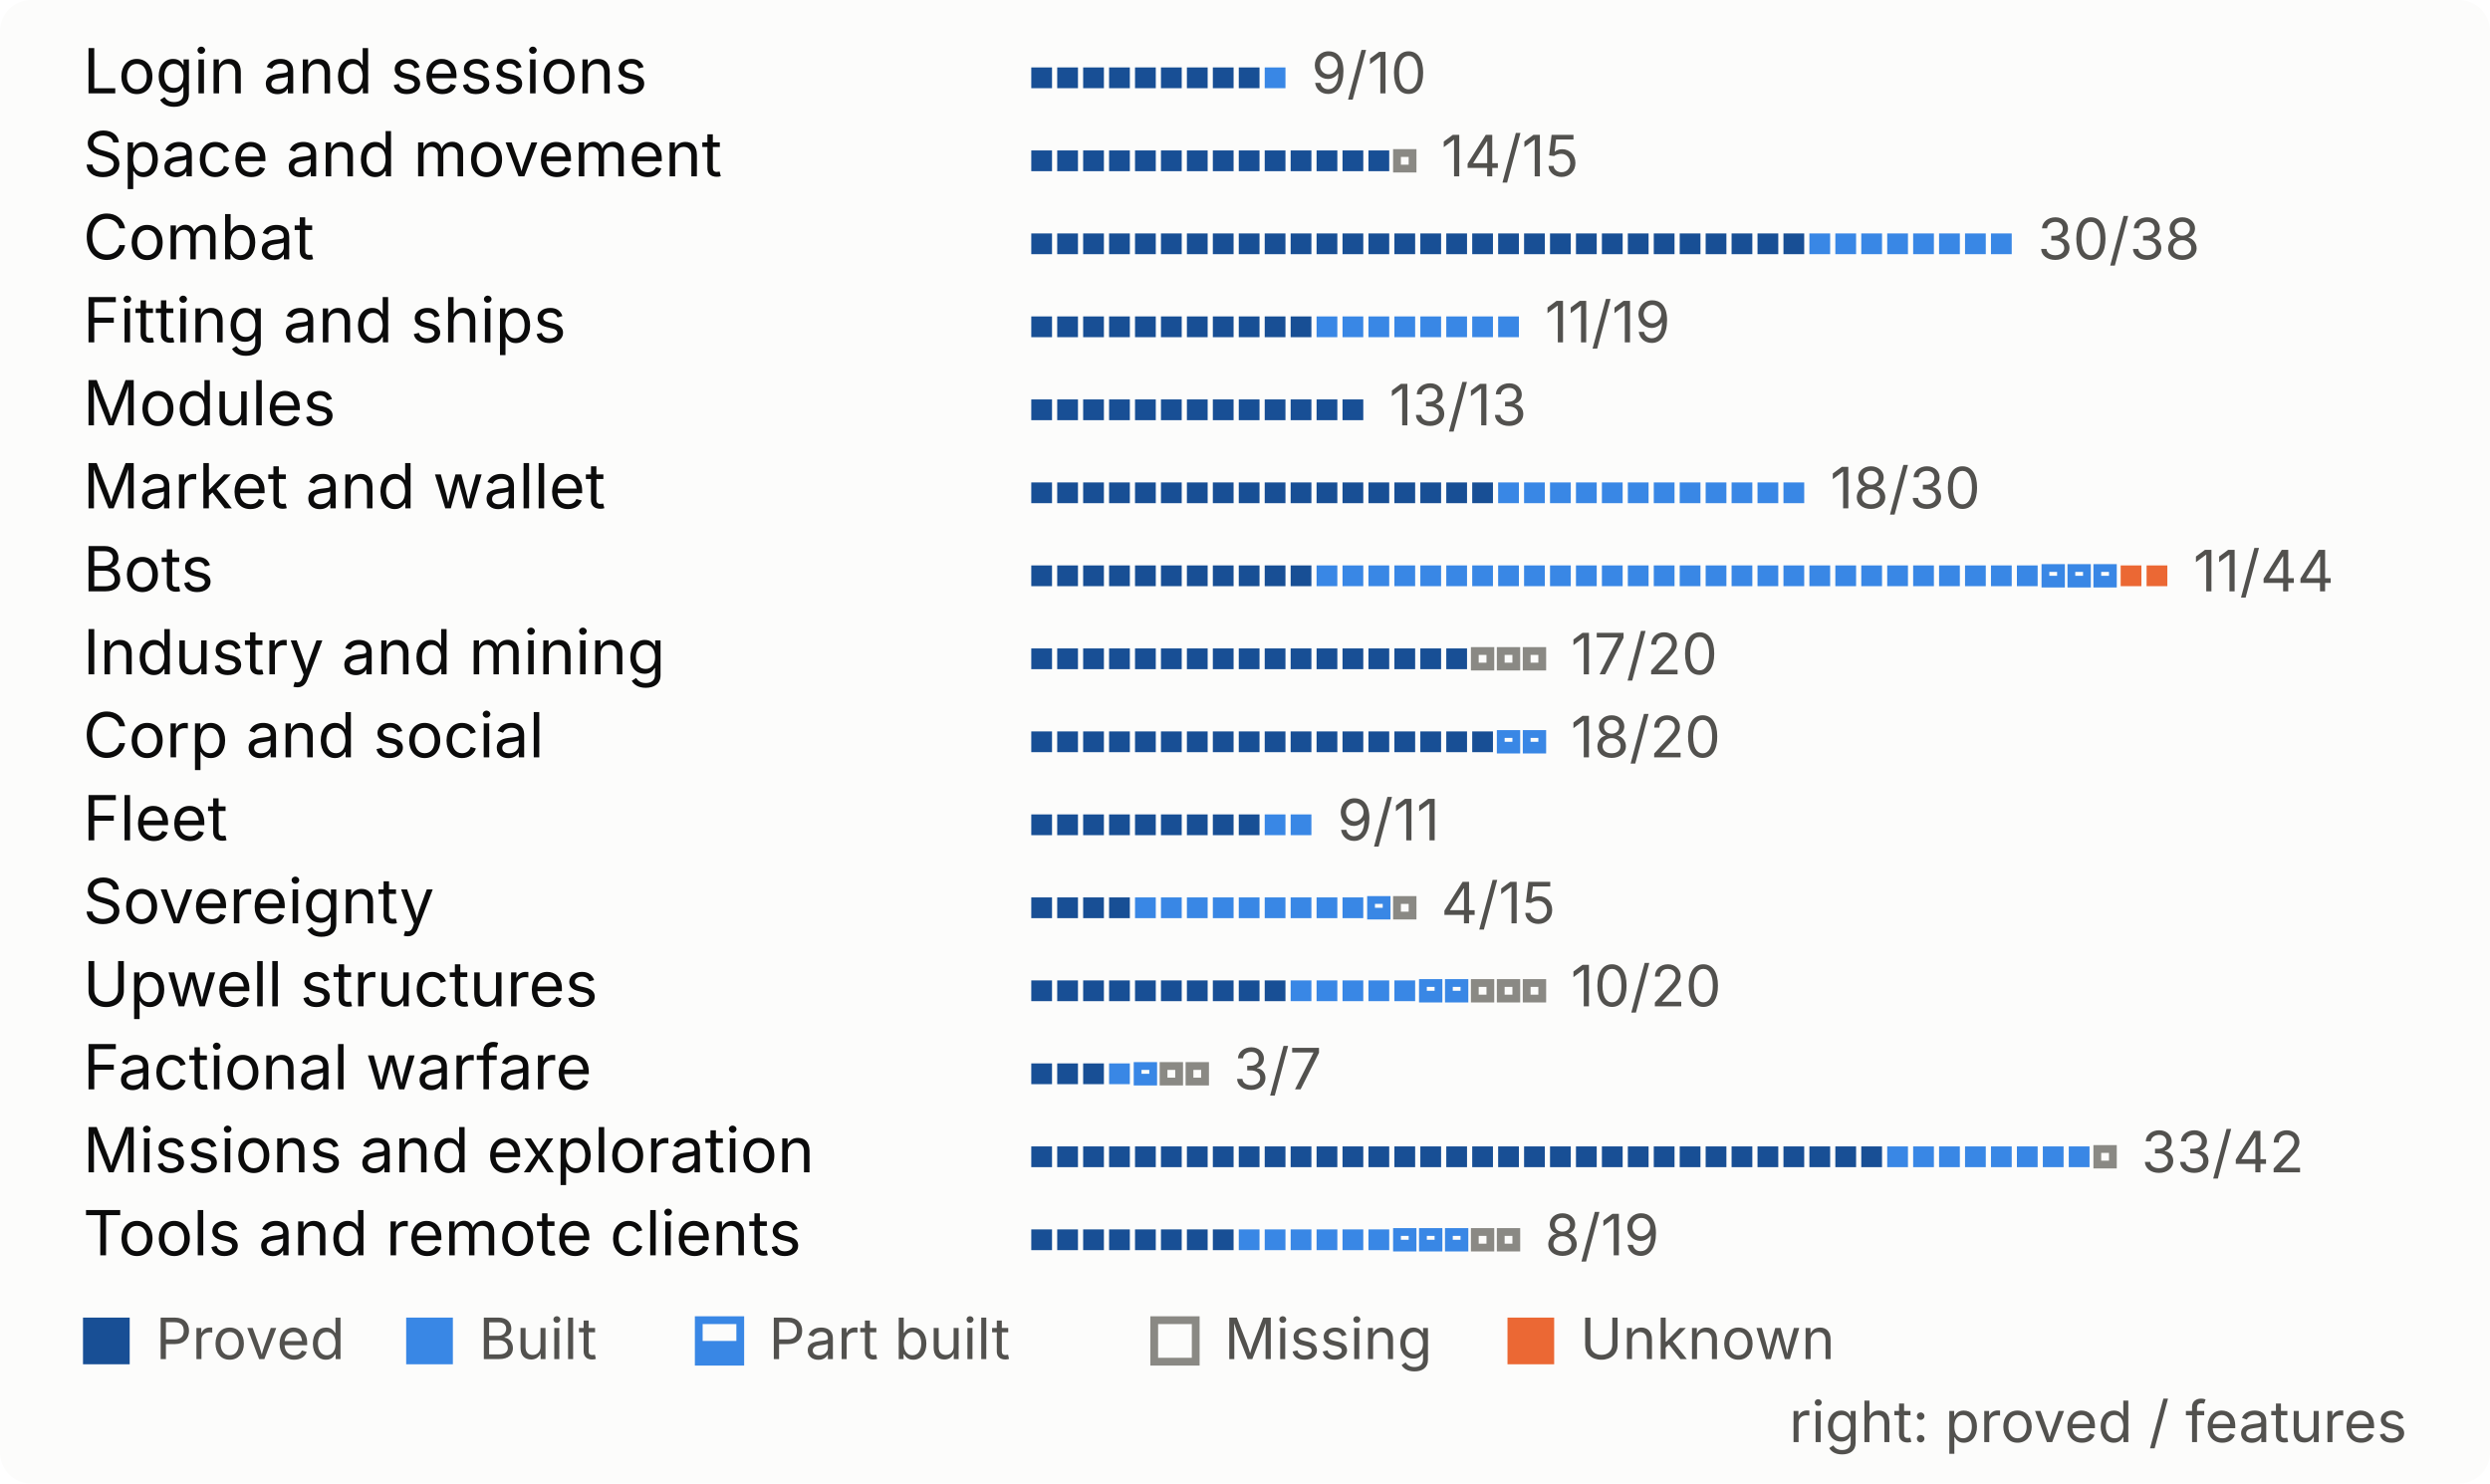
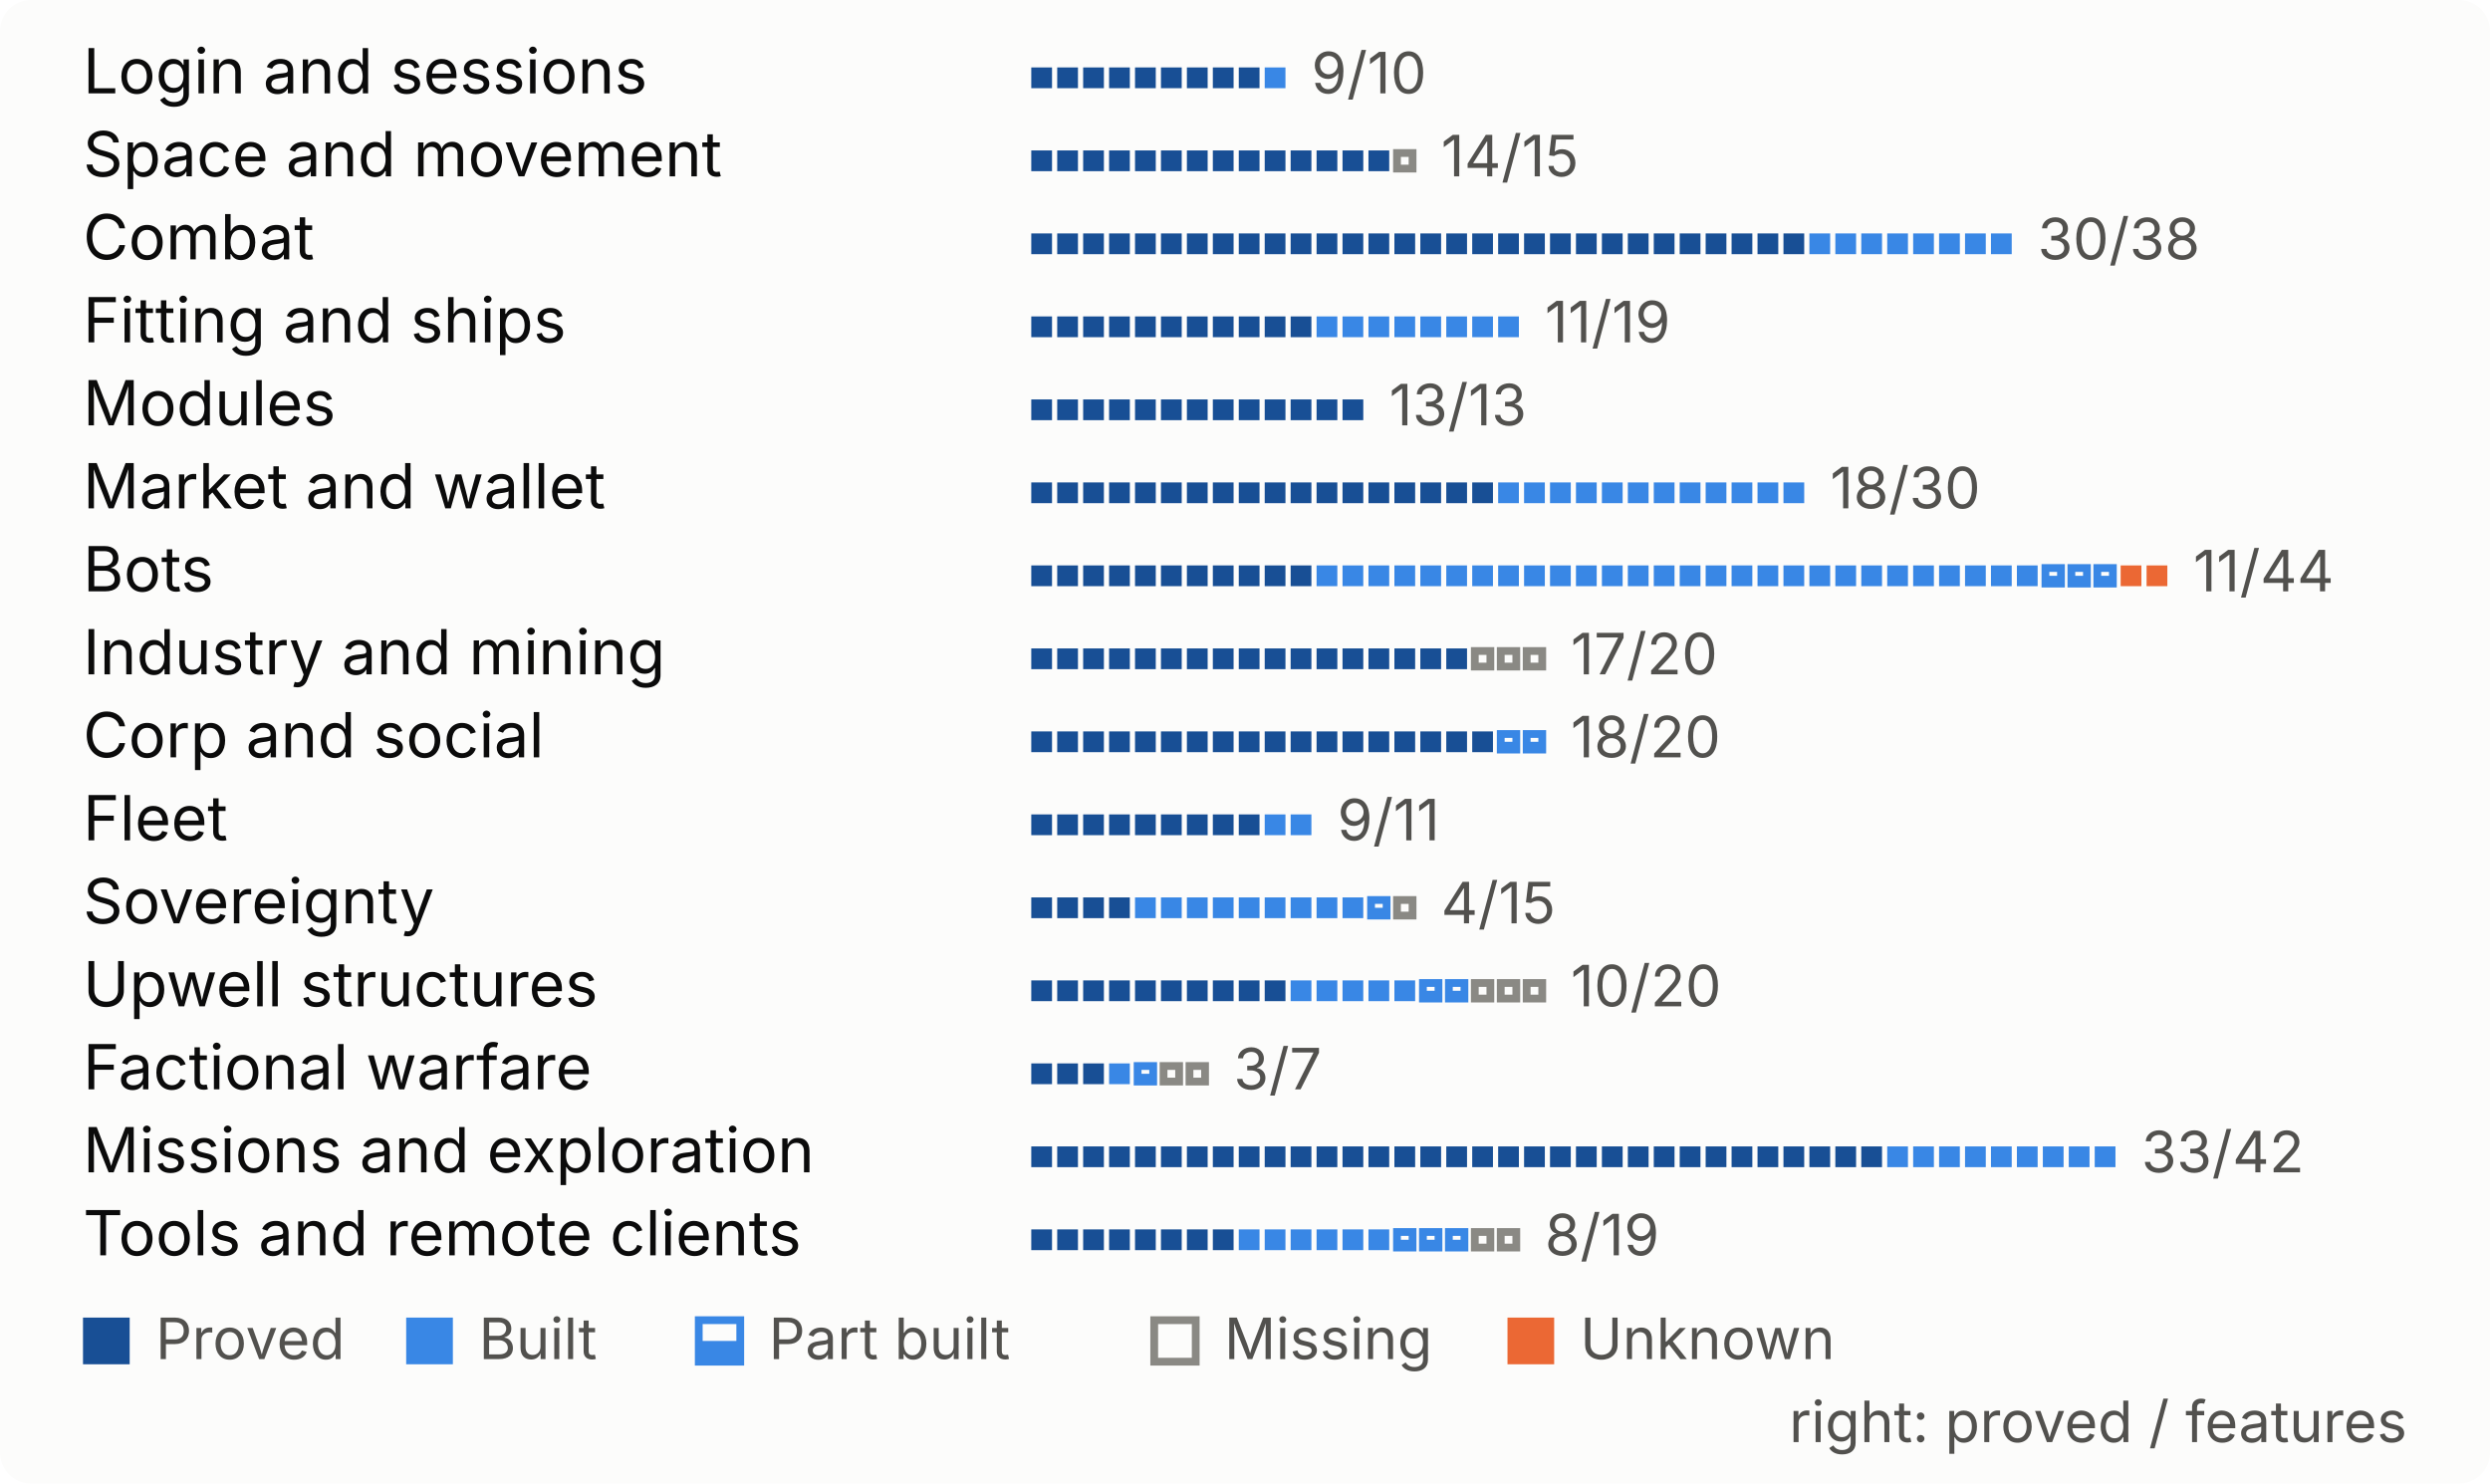
<svg xmlns="http://www.w3.org/2000/svg" width="480" height="286" viewBox="0 0 480 286" role="img" aria-label="Progress by system, one mark per feature">
  <style>
.bg{fill:#fcfcfb}.t{fill:#0b0b0b}.s{fill:#52514e}.rule{fill:#e1e0d9}
.proved{fill:#184f95}.built{fill:#3987e5}.unknown{fill:#eb6834}
.part-o{fill:none;stroke:#3987e5;stroke-width:1.5}.part-f{fill:#3987e5}
.missing{fill:none;stroke:#8a8984;stroke-width:1.5}
.pass{fill:#184f95}.fail{fill:#eb6834}.none{fill:none;stroke:#8a8984;stroke-width:1.5}
@media (prefers-color-scheme:dark){
.bg{fill:#1a1a19}.t{fill:#f0efec}.s{fill:#c3c2b7}.rule{fill:#383835}
.proved{fill:#86b6ef}.built{fill:#3987e5}.unknown{fill:#d95926}
.part-o{stroke:#3987e5}.part-f{fill:#3987e5}
.missing{stroke:#8d8c85}
.pass{fill:#86b6ef}.fail{fill:#d95926}.none{stroke:#8d8c85}
}
text{font-family:system-ui,-apple-system,"Segoe UI",sans-serif;font-size:12px}
.big{font-size:26px;font-weight:600}.b{font-weight:600}.xs{font-size:11px}
</style>
  <rect width="480" height="286" rx="6" class="bg" />
  <text x="16.0" y="18.0" class="t">Login and sessions</text>
  <rect x="198.8" y="13.0" width="4" height="4" class="proved" />
  <rect x="203.8" y="13.0" width="4" height="4" class="proved" />
  <rect x="208.8" y="13.0" width="4" height="4" class="proved" />
  <rect x="213.8" y="13.0" width="4" height="4" class="proved" />
  <rect x="218.8" y="13.0" width="4" height="4" class="proved" />
  <rect x="223.8" y="13.0" width="4" height="4" class="proved" />
  <rect x="228.8" y="13.0" width="4" height="4" class="proved" />
  <rect x="233.8" y="13.0" width="4" height="4" class="proved" />
  <rect x="238.8" y="13.0" width="4" height="4" class="proved" />
  <rect x="243.8" y="13.0" width="4" height="4" class="built" />
  <text x="252.8" y="18.0" class="s xs">9/10</text>
  <text x="16.0" y="34.0" class="t">Space and movement</text>
  <rect x="198.8" y="29.0" width="4" height="4" class="proved" />
  <rect x="203.8" y="29.0" width="4" height="4" class="proved" />
  <rect x="208.8" y="29.0" width="4" height="4" class="proved" />
  <rect x="213.8" y="29.0" width="4" height="4" class="proved" />
  <rect x="218.8" y="29.0" width="4" height="4" class="proved" />
  <rect x="223.8" y="29.0" width="4" height="4" class="proved" />
  <rect x="228.8" y="29.0" width="4" height="4" class="proved" />
  <rect x="233.8" y="29.0" width="4" height="4" class="proved" />
  <rect x="238.8" y="29.0" width="4" height="4" class="proved" />
  <rect x="243.8" y="29.0" width="4" height="4" class="proved" />
  <rect x="248.8" y="29.0" width="4" height="4" class="proved" />
  <rect x="253.8" y="29.0" width="4" height="4" class="proved" />
  <rect x="258.8" y="29.0" width="4" height="4" class="proved" />
  <rect x="263.8" y="29.0" width="4" height="4" class="proved" />
  <rect x="269.3" y="29.5" width="3" height="3" fill="none" class="missing" />
  <text x="277.8" y="34.0" class="s xs">14/15</text>
  <text x="16.0" y="50.0" class="t">Combat</text>
  <rect x="198.8" y="45.0" width="4" height="4" class="proved" />
  <rect x="203.8" y="45.0" width="4" height="4" class="proved" />
  <rect x="208.8" y="45.0" width="4" height="4" class="proved" />
  <rect x="213.8" y="45.0" width="4" height="4" class="proved" />
  <rect x="218.8" y="45.0" width="4" height="4" class="proved" />
  <rect x="223.8" y="45.0" width="4" height="4" class="proved" />
  <rect x="228.8" y="45.0" width="4" height="4" class="proved" />
  <rect x="233.8" y="45.0" width="4" height="4" class="proved" />
  <rect x="238.8" y="45.0" width="4" height="4" class="proved" />
  <rect x="243.8" y="45.0" width="4" height="4" class="proved" />
  <rect x="248.8" y="45.0" width="4" height="4" class="proved" />
  <rect x="253.8" y="45.0" width="4" height="4" class="proved" />
  <rect x="258.8" y="45.0" width="4" height="4" class="proved" />
  <rect x="263.8" y="45.0" width="4" height="4" class="proved" />
  <rect x="268.8" y="45.0" width="4" height="4" class="proved" />
  <rect x="273.8" y="45.0" width="4" height="4" class="proved" />
  <rect x="278.8" y="45.0" width="4" height="4" class="proved" />
  <rect x="283.8" y="45.0" width="4" height="4" class="proved" />
  <rect x="288.8" y="45.0" width="4" height="4" class="proved" />
  <rect x="293.8" y="45.0" width="4" height="4" class="proved" />
  <rect x="298.8" y="45.0" width="4" height="4" class="proved" />
  <rect x="303.8" y="45.0" width="4" height="4" class="proved" />
  <rect x="308.8" y="45.0" width="4" height="4" class="proved" />
  <rect x="313.8" y="45.0" width="4" height="4" class="proved" />
  <rect x="318.8" y="45.0" width="4" height="4" class="proved" />
  <rect x="323.8" y="45.0" width="4" height="4" class="proved" />
  <rect x="328.8" y="45.0" width="4" height="4" class="proved" />
  <rect x="333.8" y="45.0" width="4" height="4" class="proved" />
  <rect x="338.8" y="45.0" width="4" height="4" class="proved" />
  <rect x="343.8" y="45.0" width="4" height="4" class="proved" />
  <rect x="348.8" y="45.0" width="4" height="4" class="built" />
  <rect x="353.8" y="45.0" width="4" height="4" class="built" />
  <rect x="358.8" y="45.0" width="4" height="4" class="built" />
  <rect x="363.8" y="45.0" width="4" height="4" class="built" />
  <rect x="368.8" y="45.0" width="4" height="4" class="built" />
  <rect x="373.8" y="45.0" width="4" height="4" class="built" />
  <rect x="378.8" y="45.0" width="4" height="4" class="built" />
  <rect x="383.8" y="45.0" width="4" height="4" class="built" />
  <text x="392.8" y="50.0" class="s xs">30/38</text>
  <text x="16.0" y="66.0" class="t">Fitting and ships</text>
  <rect x="198.8" y="61.0" width="4" height="4" class="proved" />
  <rect x="203.8" y="61.0" width="4" height="4" class="proved" />
  <rect x="208.8" y="61.0" width="4" height="4" class="proved" />
  <rect x="213.8" y="61.0" width="4" height="4" class="proved" />
  <rect x="218.8" y="61.0" width="4" height="4" class="proved" />
  <rect x="223.8" y="61.0" width="4" height="4" class="proved" />
  <rect x="228.8" y="61.0" width="4" height="4" class="proved" />
  <rect x="233.8" y="61.0" width="4" height="4" class="proved" />
  <rect x="238.8" y="61.0" width="4" height="4" class="proved" />
  <rect x="243.8" y="61.0" width="4" height="4" class="proved" />
  <rect x="248.8" y="61.0" width="4" height="4" class="proved" />
  <rect x="253.8" y="61.0" width="4" height="4" class="built" />
  <rect x="258.8" y="61.0" width="4" height="4" class="built" />
  <rect x="263.8" y="61.0" width="4" height="4" class="built" />
  <rect x="268.8" y="61.0" width="4" height="4" class="built" />
  <rect x="273.8" y="61.0" width="4" height="4" class="built" />
  <rect x="278.8" y="61.0" width="4" height="4" class="built" />
  <rect x="283.8" y="61.0" width="4" height="4" class="built" />
  <rect x="288.8" y="61.0" width="4" height="4" class="built" />
  <text x="297.8" y="66.0" class="s xs">11/19</text>
  <text x="16.0" y="82.0" class="t">Modules</text>
  <rect x="198.8" y="77.0" width="4" height="4" class="proved" />
  <rect x="203.8" y="77.0" width="4" height="4" class="proved" />
  <rect x="208.8" y="77.0" width="4" height="4" class="proved" />
  <rect x="213.8" y="77.0" width="4" height="4" class="proved" />
  <rect x="218.8" y="77.0" width="4" height="4" class="proved" />
  <rect x="223.8" y="77.0" width="4" height="4" class="proved" />
  <rect x="228.8" y="77.0" width="4" height="4" class="proved" />
  <rect x="233.8" y="77.0" width="4" height="4" class="proved" />
  <rect x="238.8" y="77.0" width="4" height="4" class="proved" />
  <rect x="243.8" y="77.0" width="4" height="4" class="proved" />
  <rect x="248.8" y="77.0" width="4" height="4" class="proved" />
  <rect x="253.8" y="77.0" width="4" height="4" class="proved" />
  <rect x="258.8" y="77.0" width="4" height="4" class="proved" />
  <text x="267.8" y="82.0" class="s xs">13/13</text>
  <text x="16.0" y="98.0" class="t">Market and wallet</text>
  <rect x="198.8" y="93.0" width="4" height="4" class="proved" />
  <rect x="203.8" y="93.0" width="4" height="4" class="proved" />
  <rect x="208.8" y="93.0" width="4" height="4" class="proved" />
  <rect x="213.8" y="93.0" width="4" height="4" class="proved" />
  <rect x="218.8" y="93.0" width="4" height="4" class="proved" />
  <rect x="223.8" y="93.0" width="4" height="4" class="proved" />
  <rect x="228.8" y="93.0" width="4" height="4" class="proved" />
  <rect x="233.8" y="93.0" width="4" height="4" class="proved" />
  <rect x="238.8" y="93.0" width="4" height="4" class="proved" />
  <rect x="243.8" y="93.0" width="4" height="4" class="proved" />
  <rect x="248.8" y="93.0" width="4" height="4" class="proved" />
  <rect x="253.8" y="93.0" width="4" height="4" class="proved" />
  <rect x="258.8" y="93.0" width="4" height="4" class="proved" />
  <rect x="263.8" y="93.0" width="4" height="4" class="proved" />
  <rect x="268.8" y="93.0" width="4" height="4" class="proved" />
  <rect x="273.8" y="93.0" width="4" height="4" class="proved" />
  <rect x="278.8" y="93.0" width="4" height="4" class="proved" />
  <rect x="283.8" y="93.0" width="4" height="4" class="proved" />
  <rect x="288.8" y="93.0" width="4" height="4" class="built" />
  <rect x="293.8" y="93.0" width="4" height="4" class="built" />
  <rect x="298.8" y="93.0" width="4" height="4" class="built" />
  <rect x="303.8" y="93.0" width="4" height="4" class="built" />
  <rect x="308.8" y="93.0" width="4" height="4" class="built" />
  <rect x="313.8" y="93.0" width="4" height="4" class="built" />
  <rect x="318.8" y="93.0" width="4" height="4" class="built" />
  <rect x="323.8" y="93.0" width="4" height="4" class="built" />
  <rect x="328.8" y="93.0" width="4" height="4" class="built" />
  <rect x="333.8" y="93.0" width="4" height="4" class="built" />
  <rect x="338.8" y="93.0" width="4" height="4" class="built" />
  <rect x="343.8" y="93.0" width="4" height="4" class="built" />
  <text x="352.8" y="98.0" class="s xs">18/30</text>
  <text x="16.0" y="114.0" class="t">Bots</text>
  <rect x="198.8" y="109.0" width="4" height="4" class="proved" />
  <rect x="203.8" y="109.0" width="4" height="4" class="proved" />
  <rect x="208.8" y="109.0" width="4" height="4" class="proved" />
  <rect x="213.8" y="109.0" width="4" height="4" class="proved" />
  <rect x="218.8" y="109.0" width="4" height="4" class="proved" />
  <rect x="223.8" y="109.0" width="4" height="4" class="proved" />
  <rect x="228.8" y="109.0" width="4" height="4" class="proved" />
  <rect x="233.8" y="109.0" width="4" height="4" class="proved" />
  <rect x="238.8" y="109.0" width="4" height="4" class="proved" />
  <rect x="243.8" y="109.0" width="4" height="4" class="proved" />
  <rect x="248.8" y="109.0" width="4" height="4" class="proved" />
  <rect x="253.8" y="109.0" width="4" height="4" class="built" />
  <rect x="258.8" y="109.0" width="4" height="4" class="built" />
  <rect x="263.8" y="109.0" width="4" height="4" class="built" />
  <rect x="268.8" y="109.0" width="4" height="4" class="built" />
  <rect x="273.8" y="109.0" width="4" height="4" class="built" />
  <rect x="278.8" y="109.0" width="4" height="4" class="built" />
  <rect x="283.8" y="109.0" width="4" height="4" class="built" />
  <rect x="288.8" y="109.0" width="4" height="4" class="built" />
  <rect x="293.8" y="109.0" width="4" height="4" class="built" />
  <rect x="298.8" y="109.0" width="4" height="4" class="built" />
  <rect x="303.8" y="109.0" width="4" height="4" class="built" />
  <rect x="308.8" y="109.0" width="4" height="4" class="built" />
  <rect x="313.8" y="109.0" width="4" height="4" class="built" />
  <rect x="318.8" y="109.0" width="4" height="4" class="built" />
  <rect x="323.8" y="109.0" width="4" height="4" class="built" />
  <rect x="328.8" y="109.0" width="4" height="4" class="built" />
  <rect x="333.8" y="109.0" width="4" height="4" class="built" />
  <rect x="338.8" y="109.0" width="4" height="4" class="built" />
  <rect x="343.8" y="109.0" width="4" height="4" class="built" />
  <rect x="348.8" y="109.0" width="4" height="4" class="built" />
  <rect x="353.8" y="109.0" width="4" height="4" class="built" />
  <rect x="358.8" y="109.0" width="4" height="4" class="built" />
  <rect x="363.8" y="109.0" width="4" height="4" class="built" />
  <rect x="368.8" y="109.0" width="4" height="4" class="built" />
  <rect x="373.8" y="109.0" width="4" height="4" class="built" />
  <rect x="378.8" y="109.0" width="4" height="4" class="built" />
  <rect x="383.8" y="109.0" width="4" height="4" class="built" />
  <rect x="388.8" y="109.0" width="4" height="4" class="built" />
  <rect x="394.3" y="109.5" width="3" height="3" fill="none" class="part-o" />
  <rect x="393.8" y="111.0" width="4" height="2.0" class="part-f" />
  <rect x="399.3" y="109.5" width="3" height="3" fill="none" class="part-o" />
  <rect x="398.8" y="111.0" width="4" height="2.0" class="part-f" />
  <rect x="404.3" y="109.5" width="3" height="3" fill="none" class="part-o" />
  <rect x="403.8" y="111.0" width="4" height="2.0" class="part-f" />
  <rect x="408.8" y="109.0" width="4" height="4" class="unknown" />
  <rect x="413.8" y="109.0" width="4" height="4" class="unknown" />
  <text x="422.8" y="114.0" class="s xs">11/44</text>
  <text x="16.0" y="130.0" class="t">Industry and mining</text>
  <rect x="198.8" y="125.0" width="4" height="4" class="proved" />
  <rect x="203.8" y="125.0" width="4" height="4" class="proved" />
  <rect x="208.8" y="125.0" width="4" height="4" class="proved" />
  <rect x="213.8" y="125.0" width="4" height="4" class="proved" />
  <rect x="218.8" y="125.0" width="4" height="4" class="proved" />
  <rect x="223.8" y="125.0" width="4" height="4" class="proved" />
  <rect x="228.8" y="125.0" width="4" height="4" class="proved" />
  <rect x="233.8" y="125.0" width="4" height="4" class="proved" />
  <rect x="238.8" y="125.0" width="4" height="4" class="proved" />
  <rect x="243.8" y="125.0" width="4" height="4" class="proved" />
  <rect x="248.8" y="125.0" width="4" height="4" class="proved" />
  <rect x="253.8" y="125.0" width="4" height="4" class="proved" />
  <rect x="258.8" y="125.0" width="4" height="4" class="proved" />
  <rect x="263.8" y="125.0" width="4" height="4" class="proved" />
  <rect x="268.8" y="125.0" width="4" height="4" class="proved" />
  <rect x="273.8" y="125.0" width="4" height="4" class="proved" />
  <rect x="278.8" y="125.0" width="4" height="4" class="proved" />
  <rect x="284.3" y="125.5" width="3" height="3" fill="none" class="missing" />
  <rect x="289.3" y="125.5" width="3" height="3" fill="none" class="missing" />
  <rect x="294.3" y="125.5" width="3" height="3" fill="none" class="missing" />
  <text x="302.8" y="130.0" class="s xs">17/20</text>
  <text x="16.0" y="146.0" class="t">Corp and social</text>
  <rect x="198.8" y="141.0" width="4" height="4" class="proved" />
  <rect x="203.8" y="141.0" width="4" height="4" class="proved" />
  <rect x="208.8" y="141.0" width="4" height="4" class="proved" />
  <rect x="213.8" y="141.0" width="4" height="4" class="proved" />
  <rect x="218.8" y="141.0" width="4" height="4" class="proved" />
  <rect x="223.8" y="141.0" width="4" height="4" class="proved" />
  <rect x="228.8" y="141.0" width="4" height="4" class="proved" />
  <rect x="233.8" y="141.0" width="4" height="4" class="proved" />
  <rect x="238.8" y="141.0" width="4" height="4" class="proved" />
  <rect x="243.8" y="141.0" width="4" height="4" class="proved" />
  <rect x="248.8" y="141.0" width="4" height="4" class="proved" />
  <rect x="253.8" y="141.0" width="4" height="4" class="proved" />
  <rect x="258.8" y="141.0" width="4" height="4" class="proved" />
  <rect x="263.8" y="141.0" width="4" height="4" class="proved" />
  <rect x="268.8" y="141.0" width="4" height="4" class="proved" />
  <rect x="273.8" y="141.0" width="4" height="4" class="proved" />
  <rect x="278.8" y="141.0" width="4" height="4" class="proved" />
  <rect x="283.8" y="141.0" width="4" height="4" class="proved" />
  <rect x="289.3" y="141.5" width="3" height="3" fill="none" class="part-o" />
  <rect x="288.8" y="143.0" width="4" height="2.0" class="part-f" />
  <rect x="294.3" y="141.5" width="3" height="3" fill="none" class="part-o" />
  <rect x="293.8" y="143.0" width="4" height="2.0" class="part-f" />
  <text x="302.8" y="146.0" class="s xs">18/20</text>
  <text x="16.0" y="162.0" class="t">Fleet</text>
  <rect x="198.8" y="157.0" width="4" height="4" class="proved" />
  <rect x="203.8" y="157.0" width="4" height="4" class="proved" />
  <rect x="208.8" y="157.0" width="4" height="4" class="proved" />
  <rect x="213.8" y="157.0" width="4" height="4" class="proved" />
  <rect x="218.8" y="157.0" width="4" height="4" class="proved" />
  <rect x="223.8" y="157.0" width="4" height="4" class="proved" />
  <rect x="228.8" y="157.0" width="4" height="4" class="proved" />
  <rect x="233.8" y="157.0" width="4" height="4" class="proved" />
  <rect x="238.8" y="157.0" width="4" height="4" class="proved" />
  <rect x="243.8" y="157.0" width="4" height="4" class="built" />
  <rect x="248.8" y="157.0" width="4" height="4" class="built" />
  <text x="257.8" y="162.0" class="s xs">9/11</text>
  <text x="16.0" y="178.0" class="t">Sovereignty</text>
  <rect x="198.8" y="173.0" width="4" height="4" class="proved" />
  <rect x="203.8" y="173.0" width="4" height="4" class="proved" />
  <rect x="208.8" y="173.0" width="4" height="4" class="proved" />
  <rect x="213.8" y="173.0" width="4" height="4" class="proved" />
  <rect x="218.8" y="173.0" width="4" height="4" class="built" />
  <rect x="223.8" y="173.0" width="4" height="4" class="built" />
  <rect x="228.8" y="173.0" width="4" height="4" class="built" />
  <rect x="233.8" y="173.0" width="4" height="4" class="built" />
  <rect x="238.8" y="173.0" width="4" height="4" class="built" />
  <rect x="243.8" y="173.0" width="4" height="4" class="built" />
  <rect x="248.8" y="173.0" width="4" height="4" class="built" />
  <rect x="253.8" y="173.0" width="4" height="4" class="built" />
  <rect x="258.8" y="173.0" width="4" height="4" class="built" />
  <rect x="264.3" y="173.5" width="3" height="3" fill="none" class="part-o" />
  <rect x="263.8" y="175.0" width="4" height="2.0" class="part-f" />
  <rect x="269.3" y="173.5" width="3" height="3" fill="none" class="missing" />
  <text x="277.8" y="178.0" class="s xs">4/15</text>
  <text x="16.0" y="194.0" class="t">Upwell structures</text>
  <rect x="198.8" y="189.0" width="4" height="4" class="proved" />
  <rect x="203.8" y="189.0" width="4" height="4" class="proved" />
  <rect x="208.8" y="189.0" width="4" height="4" class="proved" />
  <rect x="213.8" y="189.0" width="4" height="4" class="proved" />
  <rect x="218.8" y="189.0" width="4" height="4" class="proved" />
  <rect x="223.8" y="189.0" width="4" height="4" class="proved" />
  <rect x="228.8" y="189.0" width="4" height="4" class="proved" />
  <rect x="233.8" y="189.0" width="4" height="4" class="proved" />
  <rect x="238.8" y="189.0" width="4" height="4" class="proved" />
  <rect x="243.8" y="189.0" width="4" height="4" class="proved" />
  <rect x="248.8" y="189.0" width="4" height="4" class="built" />
  <rect x="253.8" y="189.0" width="4" height="4" class="built" />
  <rect x="258.8" y="189.0" width="4" height="4" class="built" />
  <rect x="263.8" y="189.0" width="4" height="4" class="built" />
  <rect x="268.8" y="189.0" width="4" height="4" class="built" />
  <rect x="274.3" y="189.5" width="3" height="3" fill="none" class="part-o" />
  <rect x="273.8" y="191.0" width="4" height="2.0" class="part-f" />
  <rect x="279.3" y="189.5" width="3" height="3" fill="none" class="part-o" />
  <rect x="278.8" y="191.0" width="4" height="2.0" class="part-f" />
  <rect x="284.3" y="189.5" width="3" height="3" fill="none" class="missing" />
  <rect x="289.3" y="189.5" width="3" height="3" fill="none" class="missing" />
  <rect x="294.3" y="189.5" width="3" height="3" fill="none" class="missing" />
  <text x="302.8" y="194.0" class="s xs">10/20</text>
  <text x="16.0" y="210.0" class="t">Factional warfare</text>
  <rect x="198.8" y="205.0" width="4" height="4" class="proved" />
  <rect x="203.8" y="205.0" width="4" height="4" class="proved" />
  <rect x="208.8" y="205.0" width="4" height="4" class="proved" />
  <rect x="213.8" y="205.0" width="4" height="4" class="built" />
  <rect x="219.3" y="205.5" width="3" height="3" fill="none" class="part-o" />
  <rect x="218.8" y="207.0" width="4" height="2.0" class="part-f" />
  <rect x="224.3" y="205.5" width="3" height="3" fill="none" class="missing" />
  <rect x="229.3" y="205.5" width="3" height="3" fill="none" class="missing" />
  <text x="237.8" y="210.0" class="s xs">3/7</text>
  <text x="16.0" y="226.0" class="t">Missions and exploration</text>
  <rect x="198.8" y="221.0" width="4" height="4" class="proved" />
  <rect x="203.8" y="221.0" width="4" height="4" class="proved" />
  <rect x="208.8" y="221.0" width="4" height="4" class="proved" />
  <rect x="213.8" y="221.0" width="4" height="4" class="proved" />
  <rect x="218.8" y="221.0" width="4" height="4" class="proved" />
  <rect x="223.8" y="221.0" width="4" height="4" class="proved" />
  <rect x="228.8" y="221.0" width="4" height="4" class="proved" />
  <rect x="233.8" y="221.0" width="4" height="4" class="proved" />
  <rect x="238.8" y="221.0" width="4" height="4" class="proved" />
  <rect x="243.8" y="221.0" width="4" height="4" class="proved" />
  <rect x="248.8" y="221.0" width="4" height="4" class="proved" />
  <rect x="253.8" y="221.0" width="4" height="4" class="proved" />
  <rect x="258.8" y="221.0" width="4" height="4" class="proved" />
  <rect x="263.8" y="221.0" width="4" height="4" class="proved" />
  <rect x="268.8" y="221.0" width="4" height="4" class="proved" />
  <rect x="273.8" y="221.0" width="4" height="4" class="proved" />
  <rect x="278.8" y="221.0" width="4" height="4" class="proved" />
  <rect x="283.8" y="221.0" width="4" height="4" class="proved" />
  <rect x="288.8" y="221.0" width="4" height="4" class="proved" />
  <rect x="293.8" y="221.0" width="4" height="4" class="proved" />
  <rect x="298.8" y="221.0" width="4" height="4" class="proved" />
  <rect x="303.8" y="221.0" width="4" height="4" class="proved" />
  <rect x="308.8" y="221.0" width="4" height="4" class="proved" />
  <rect x="313.8" y="221.0" width="4" height="4" class="proved" />
  <rect x="318.8" y="221.0" width="4" height="4" class="proved" />
  <rect x="323.8" y="221.0" width="4" height="4" class="proved" />
  <rect x="328.8" y="221.0" width="4" height="4" class="proved" />
  <rect x="333.8" y="221.0" width="4" height="4" class="proved" />
  <rect x="338.8" y="221.0" width="4" height="4" class="proved" />
  <rect x="343.8" y="221.0" width="4" height="4" class="proved" />
  <rect x="348.8" y="221.0" width="4" height="4" class="proved" />
  <rect x="353.8" y="221.0" width="4" height="4" class="proved" />
  <rect x="358.8" y="221.0" width="4" height="4" class="proved" />
  <rect x="363.8" y="221.0" width="4" height="4" class="built" />
  <rect x="368.8" y="221.0" width="4" height="4" class="built" />
  <rect x="373.8" y="221.0" width="4" height="4" class="built" />
  <rect x="378.8" y="221.0" width="4" height="4" class="built" />
  <rect x="383.8" y="221.0" width="4" height="4" class="built" />
  <rect x="388.8" y="221.0" width="4" height="4" class="built" />
  <rect x="393.8" y="221.0" width="4" height="4" class="built" />
  <rect x="398.8" y="221.0" width="4" height="4" class="built" />
-   <rect x="404.3" y="221.5" width="3" height="3" fill="none" class="missing" />
+   <rect x="403.8" y="221.0" width="4" height="4" class="built" />
  <text x="412.8" y="226.0" class="s xs">33/42</text>
  <text x="16.0" y="242.0" class="t">Tools and remote clients</text>
  <rect x="198.8" y="237.0" width="4" height="4" class="proved" />
  <rect x="203.8" y="237.0" width="4" height="4" class="proved" />
  <rect x="208.8" y="237.0" width="4" height="4" class="proved" />
  <rect x="213.8" y="237.0" width="4" height="4" class="proved" />
  <rect x="218.8" y="237.0" width="4" height="4" class="proved" />
  <rect x="223.8" y="237.0" width="4" height="4" class="proved" />
  <rect x="228.8" y="237.0" width="4" height="4" class="proved" />
  <rect x="233.8" y="237.0" width="4" height="4" class="proved" />
  <rect x="238.8" y="237.0" width="4" height="4" class="built" />
  <rect x="243.8" y="237.0" width="4" height="4" class="built" />
  <rect x="248.8" y="237.0" width="4" height="4" class="built" />
  <rect x="253.8" y="237.0" width="4" height="4" class="built" />
  <rect x="258.8" y="237.0" width="4" height="4" class="built" />
  <rect x="263.8" y="237.0" width="4" height="4" class="built" />
  <rect x="269.3" y="237.5" width="3" height="3" fill="none" class="part-o" />
  <rect x="268.8" y="239.0" width="4" height="2.0" class="part-f" />
  <rect x="274.3" y="237.5" width="3" height="3" fill="none" class="part-o" />
  <rect x="273.8" y="239.0" width="4" height="2.0" class="part-f" />
  <rect x="279.3" y="237.5" width="3" height="3" fill="none" class="part-o" />
  <rect x="278.8" y="239.0" width="4" height="2.0" class="part-f" />
  <rect x="284.3" y="237.5" width="3" height="3" fill="none" class="missing" />
  <rect x="289.3" y="237.5" width="3" height="3" fill="none" class="missing" />
  <text x="297.8" y="242.0" class="s xs">8/19</text>
  <rect x="16.0" y="254.0" width="9" height="9" class="proved" />
  <text x="30.0" y="262.0" class="s xs">Proved</text>
  <rect x="78.3" y="254.0" width="9" height="9" class="built" />
  <text x="92.3" y="262.0" class="s xs">Built</text>
  <rect x="134.7" y="254.5" width="8" height="8" fill="none" class="part-o" />
  <rect x="134.2" y="258.5" width="9" height="4.5" class="part-f" />
  <text x="148.2" y="262.0" class="s xs">Part built</text>
  <rect x="222.5" y="254.5" width="8" height="8" fill="none" class="missing" />
  <text x="236.0" y="262.0" class="s xs">Missing</text>
  <rect x="290.6" y="254.0" width="9" height="9" class="unknown" />
  <text x="304.6" y="262.0" class="s xs">Unknown</text>
  <text x="464.0" y="278.0" class="s xs" text-anchor="end">right: proved / features</text>
</svg>
